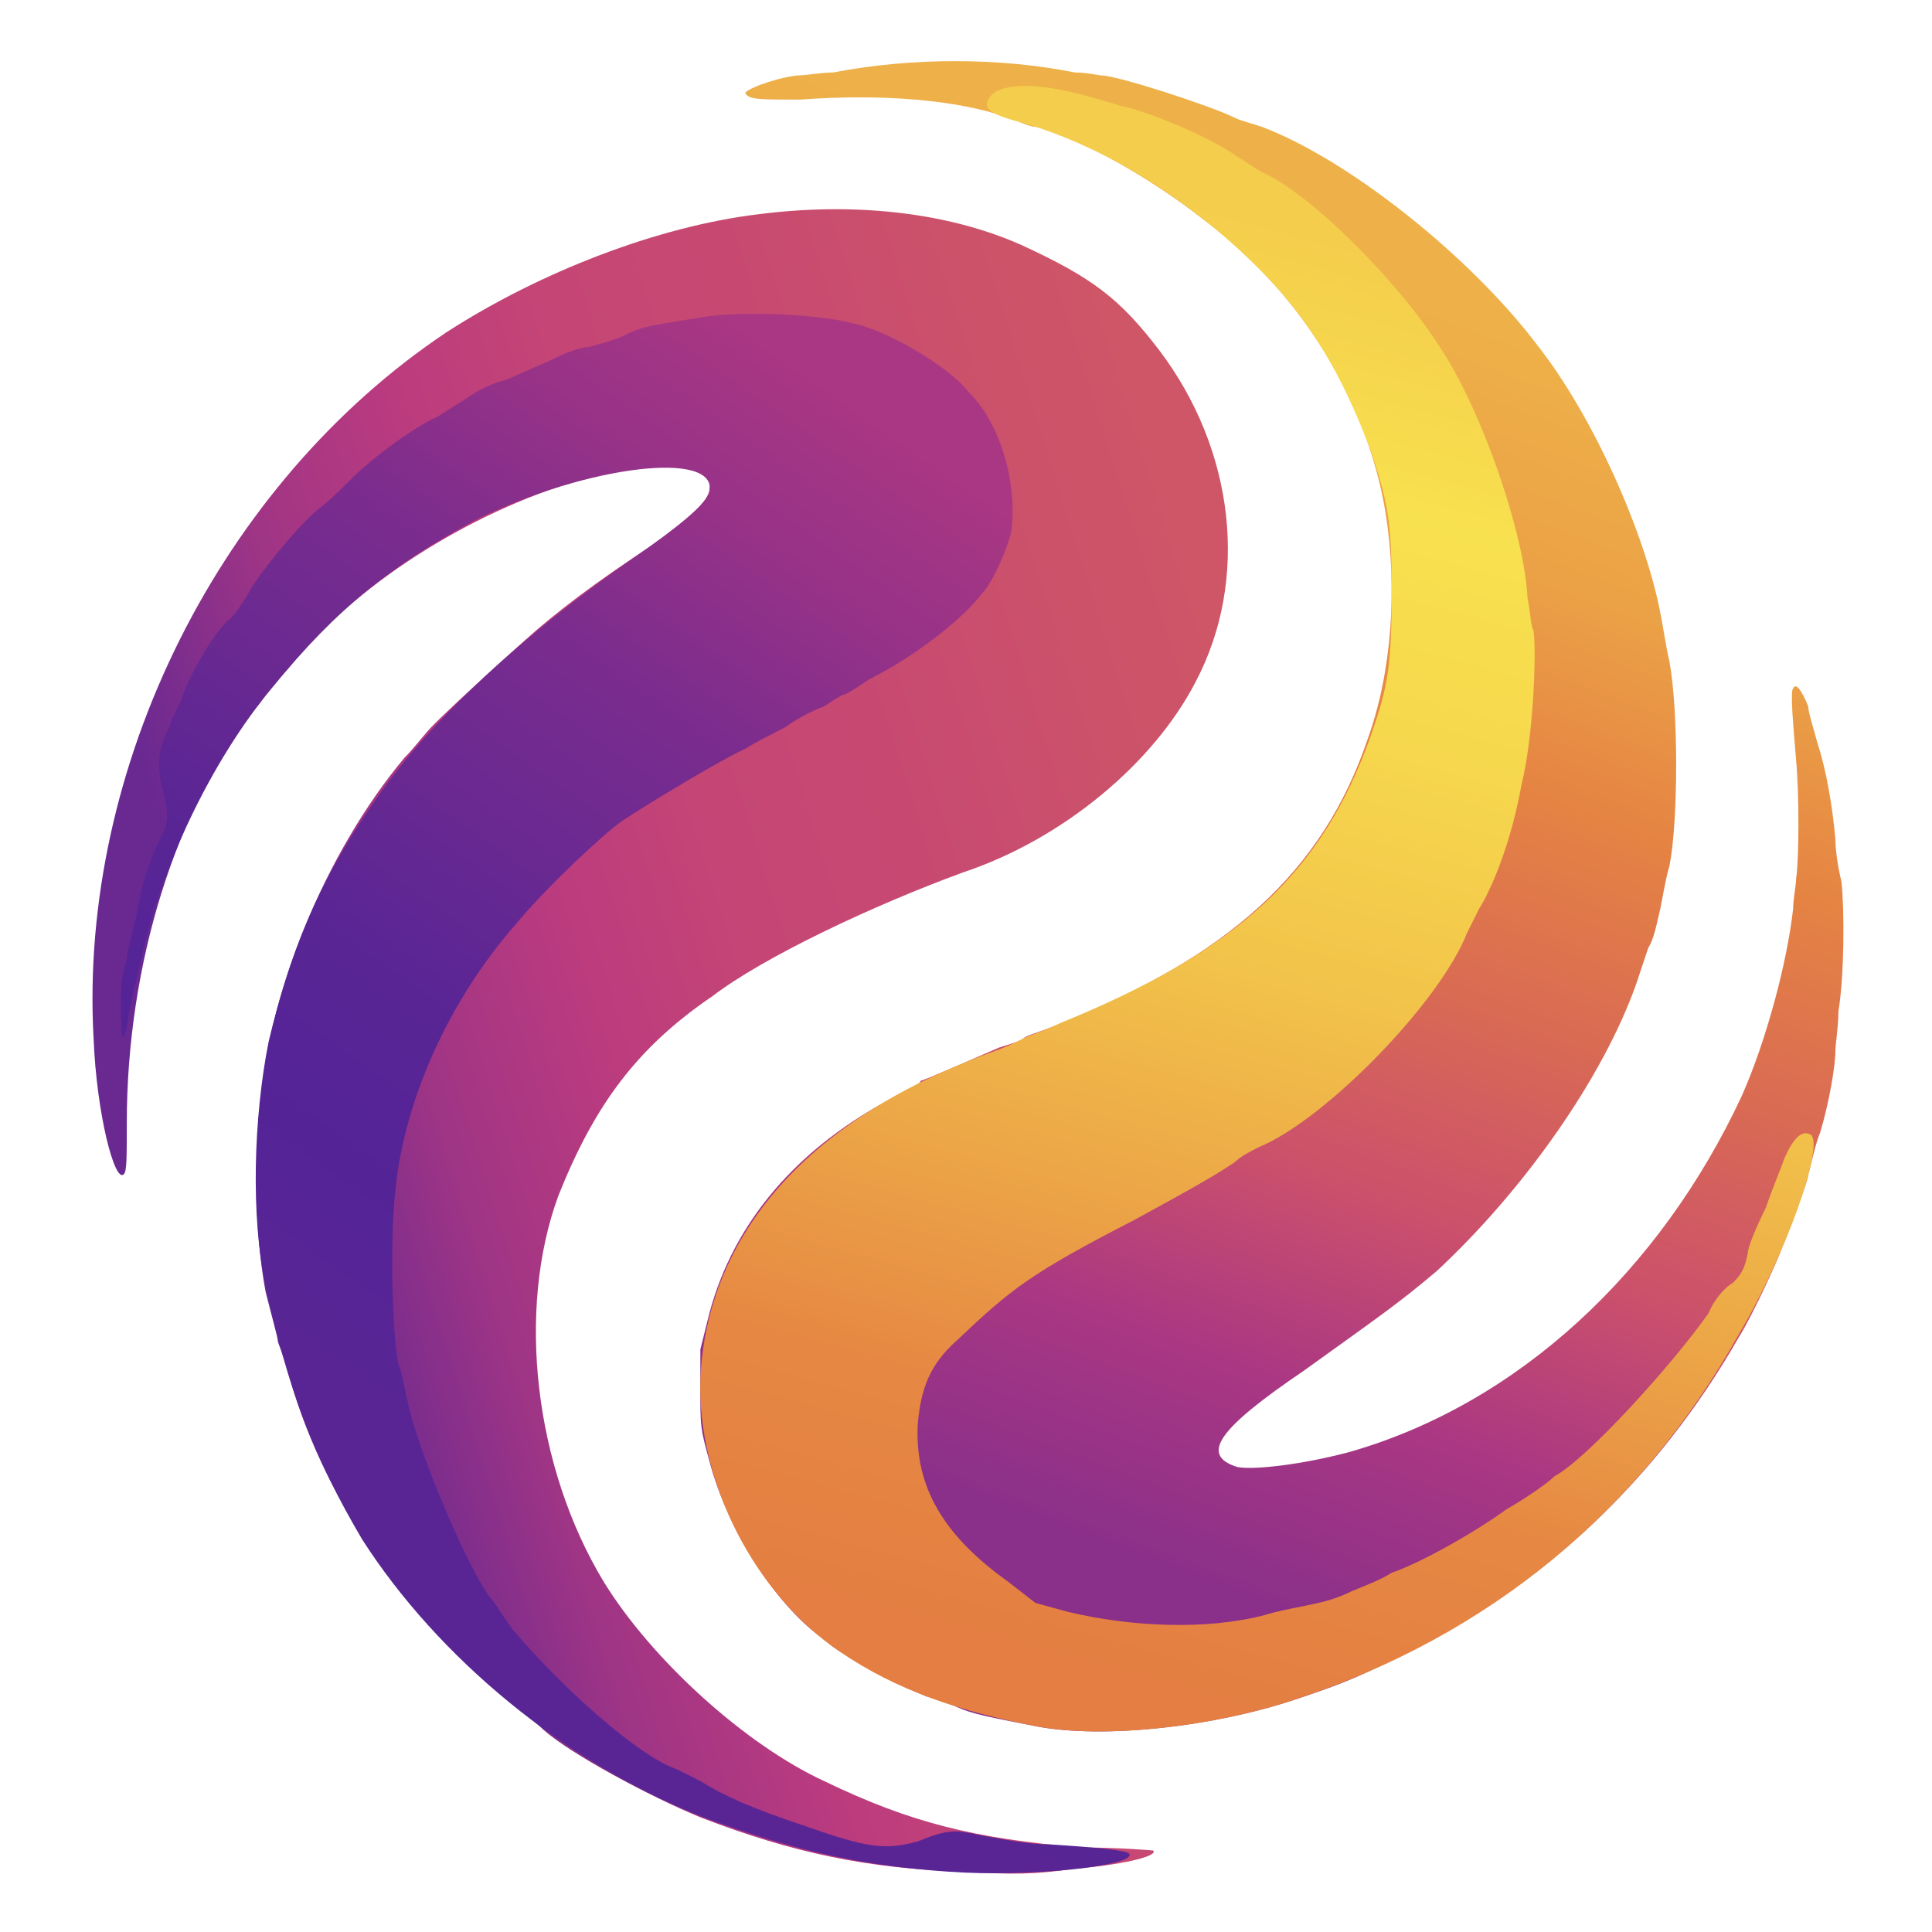
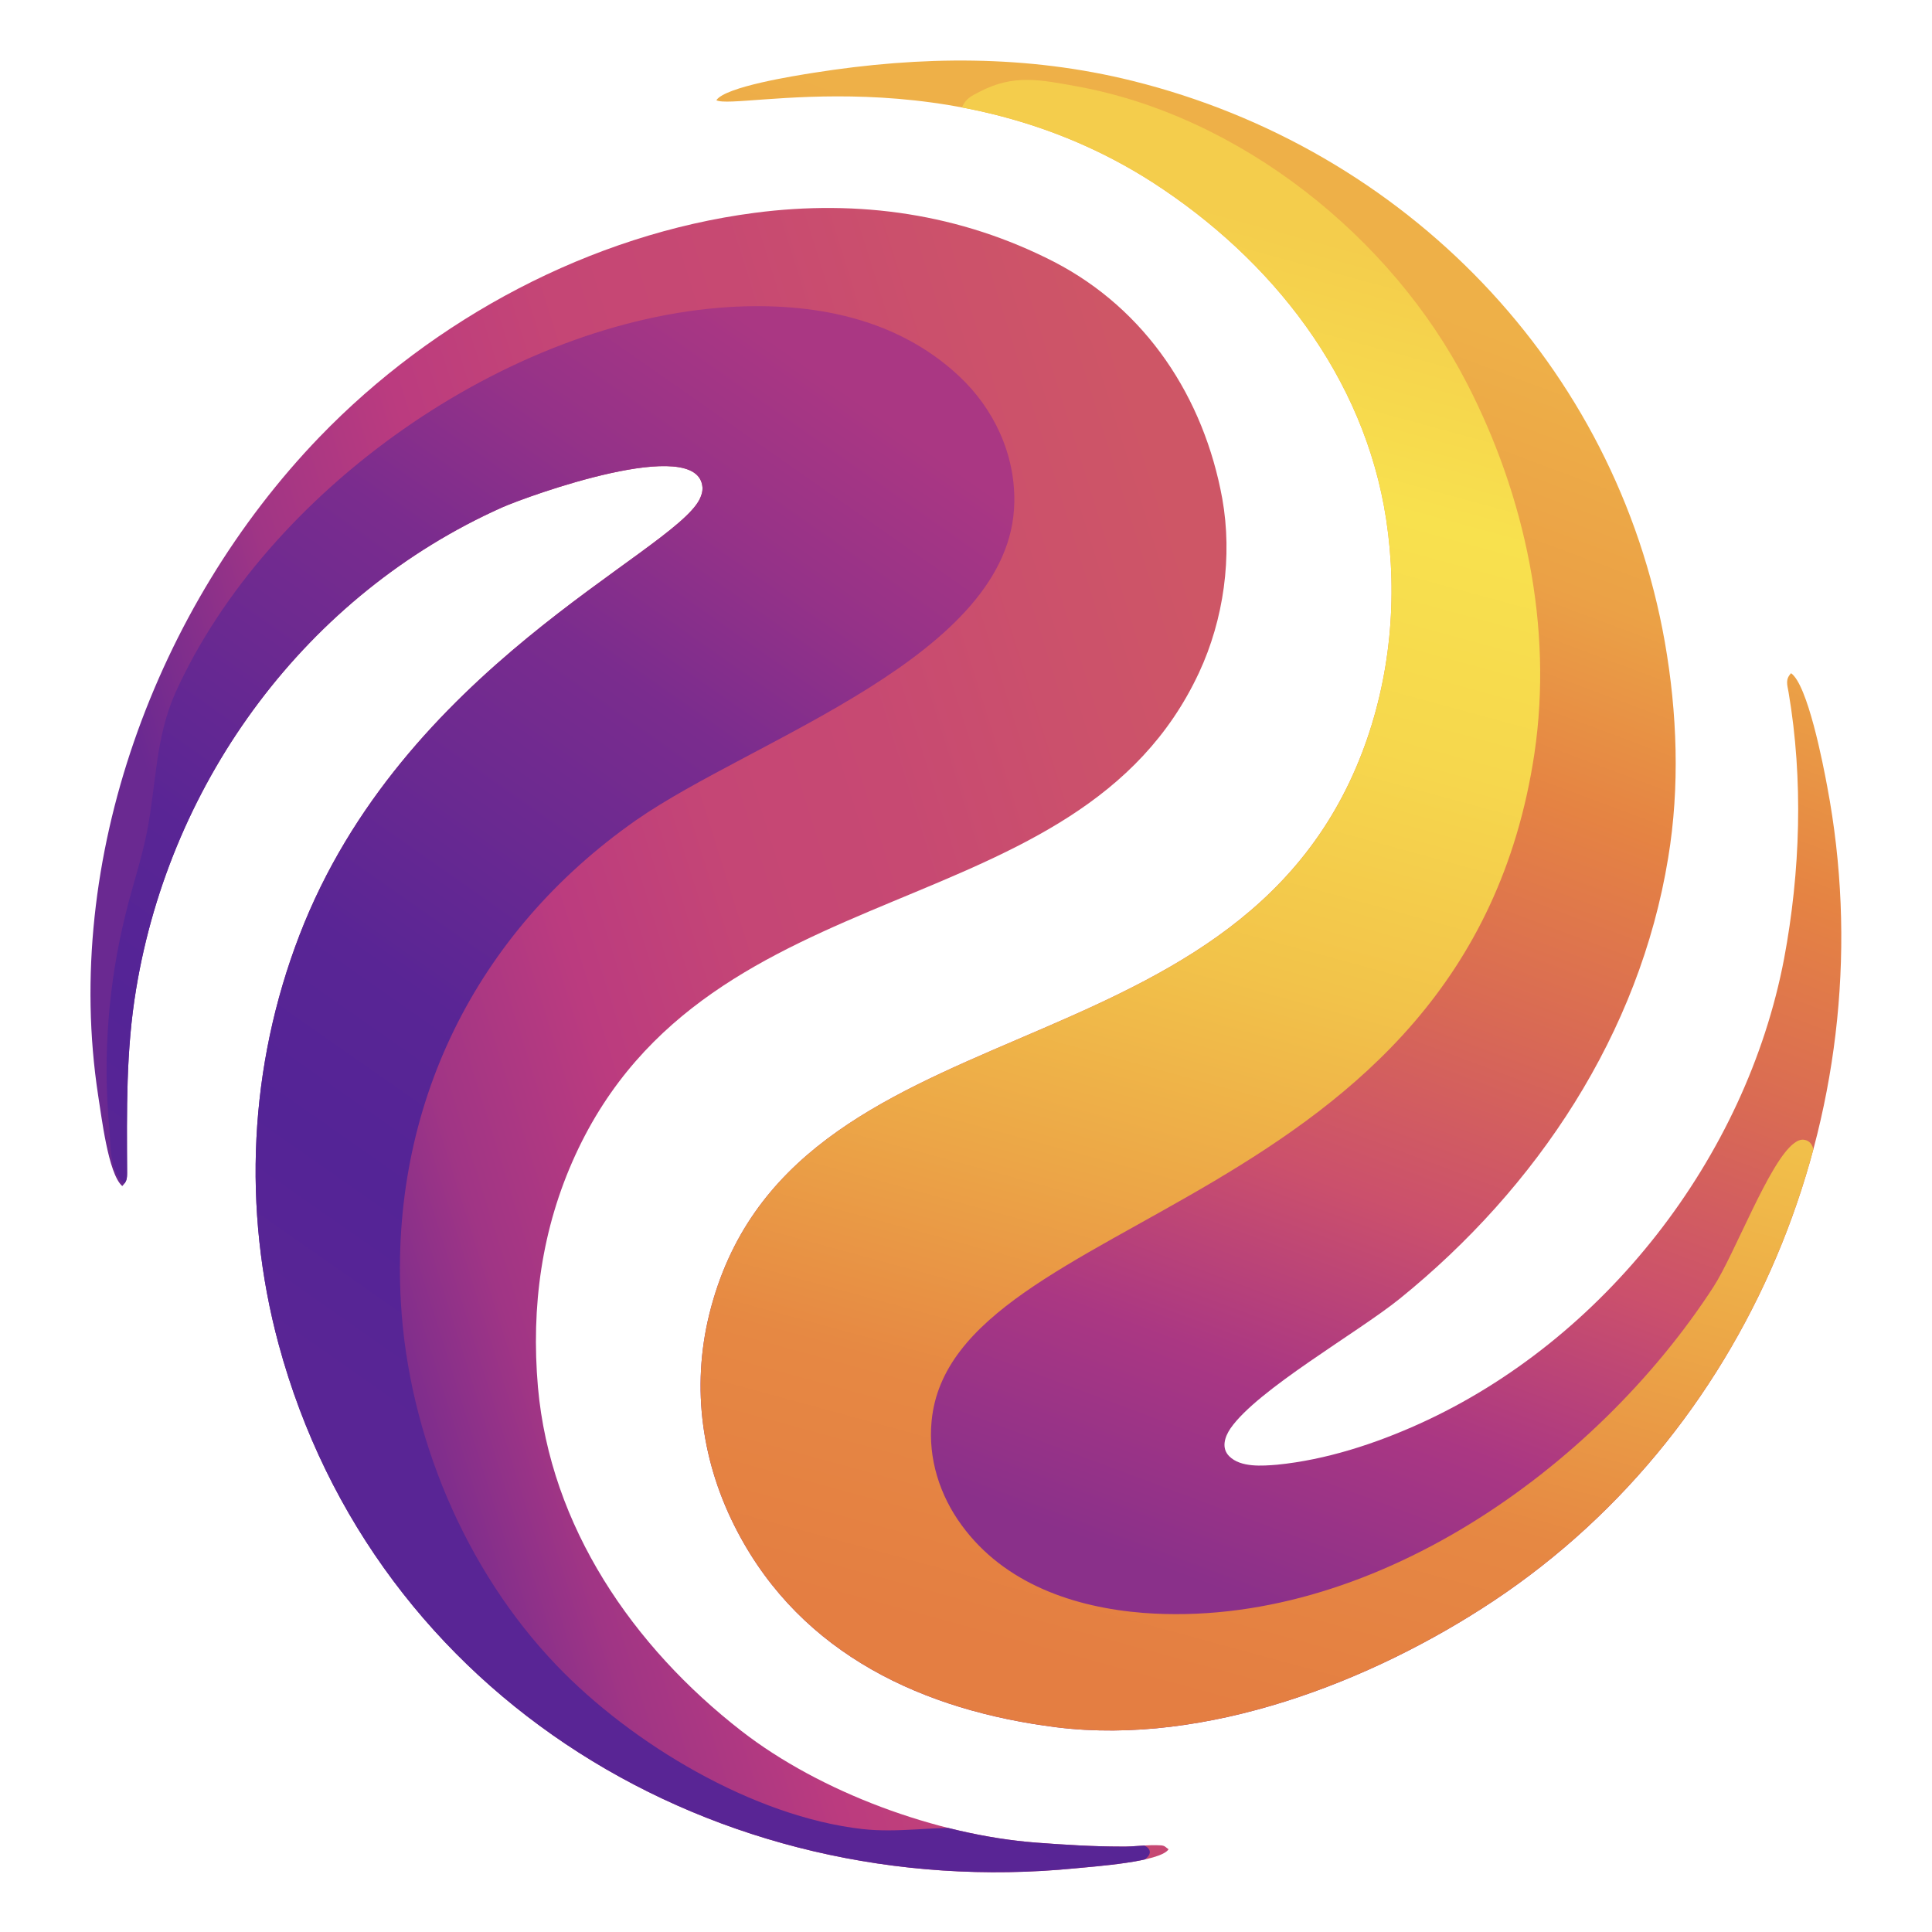
<svg xmlns="http://www.w3.org/2000/svg" viewBox="0 0 64 64" width="512" height="512">
  <defs>
    <linearGradient id="logo-p" x1="5" y1="26" x2="38.5" y2="15.5" gradientUnits="userSpaceOnUse">
      <stop offset="0" stop-color="#6a2991" />
      <stop offset="0.17" stop-color="#a03585" />
      <stop offset="0.33" stop-color="#bb3b7f" />
      <stop offset="0.5" stop-color="#c54675" />
      <stop offset="0.67" stop-color="#c74972" />
      <stop offset="0.83" stop-color="#cb506c" />
      <stop offset="1" stop-color="#ce5666" />
    </linearGradient>
    <linearGradient id="logo-v" x1="10" y1="45" x2="31" y2="15" gradientUnits="userSpaceOnUse">
      <stop offset="0" stop-color="#592595" />
      <stop offset="0.17" stop-color="#542496" />
      <stop offset="0.33" stop-color="#592595" />
      <stop offset="0.5" stop-color="#6a2991" />
      <stop offset="0.67" stop-color="#7a2c8e" />
      <stop offset="0.83" stop-color="#953288" />
      <stop offset="1" stop-color="#aa3783" />
    </linearGradient>
    <linearGradient id="logo-o" x1="48.5" y1="10.6" x2="33.7" y2="50.2" gradientUnits="userSpaceOnUse">
      <stop offset="0" stop-color="#eeb048" />
      <stop offset="0.17" stop-color="#eba146" />
      <stop offset="0.33" stop-color="#e58343" />
      <stop offset="0.5" stop-color="#d96a54" />
      <stop offset="0.67" stop-color="#cb506c" />
      <stop offset="0.83" stop-color="#aa3783" />
      <stop offset="1" stop-color="#8a308a" />
    </linearGradient>
    <linearGradient id="logo-y" x1="41.7" y1="7.3" x2="29.1" y2="53.5" gradientUnits="userSpaceOnUse">
      <stop offset="0" stop-color="#f4cd4c" />
      <stop offset="0.17" stop-color="#f8e14e" />
      <stop offset="0.33" stop-color="#f6d74d" />
      <stop offset="0.5" stop-color="#f2c34a" />
      <stop offset="0.67" stop-color="#eca647" />
      <stop offset="0.83" stop-color="#e68843" />
      <stop offset="1" stop-color="#e47e42" />
    </linearGradient>
+     <path id="logo-l" d="M4.05 39.29C3.58 38.88 3.36 36.95 3.25 36.28C2.06 28.48 5.17 20.10 10.58 14.48C14.37 10.55 19.57 7.76 25.00 7.05C28.45 6.60 31.81 7.08 34.91 8.67C37.97 10.25 39.88 13.17 40.49 16.52C40.83 18.43 40.54 20.52 39.72 22.28C35.71 30.88 23.50 28.60 19.06 38.26C17.94 40.70 17.59 43.29 17.82 45.95C18.23 50.57 20.97 54.55 24.56 57.34C27.17 59.37 31.03 60.79 34.33 61.04C35.27 61.11 36.21 61.17 37.14 61.17C37.58 61.18 38.02 61.10 38.46 61.13C38.59 61.14 38.61 61.19 38.71 61.26C38.44 61.68 36.23 61.83 35.63 61.89C23.77 63.06 12.41 56.29 9.23 44.53C8.02 40.05 8.25 35.32 9.92 30.98C13.32 22.14 22.23 18.36 23.17 16.55C23.23 16.43 23.28 16.29 23.27 16.14C23.13 14.39 17.49 16.43 16.63 16.81C10.17 19.70 5.66 25.81 4.51 32.76C4.17 34.80 4.20 36.79 4.21 38.85C4.21 39.07 4.19 39.14 4.05 39.29Z" />
+     <path id="logo-r" d="M23.73 3.32C24.03 2.87 26.33 2.51 26.96 2.41C30.50 1.85 34.02 1.81 37.52 2.68C46.54 4.92 53.53 12.09 55.15 21.27C55.56 23.61 55.65 26.07 55.26 28.42C54.31 34.24 50.92 39.34 46.37 43.02C44.97 44.15 41.65 46.03 40.76 47.32C40.57 47.60 40.45 47.97 40.72 48.24C41.10 48.62 41.82 48.56 42.31 48.52C43.92 48.36 45.55 47.83 47.03 47.16C53.14 44.39 57.84 38.36 59.10 31.76C59.64 28.88 59.74 25.83 59.25 22.94C59.20 22.66 59.14 22.51 59.33 22.30C59.88 22.68 60.39 25.30 60.53 26.06C62.47 36.32 58.26 47.19 49.48 53.03C45.43 55.72 39.95 57.83 35.01 57.22C30.61 56.67 26.57 54.82 24.43 50.74C23.25 48.50 22.89 45.98 23.50 43.52C26.12 33.00 40.90 36.00 45.13 24.91C46.06 22.47 46.31 19.79 45.92 17.21C45.20 12.48 42.13 8.59 38.18 6.04C31.53 1.77 24.38 3.67 23.73 3.32Z" />
+     <clipPath id="logo-lc">
+       <use href="#logo-l" />
+     </clipPath>
+     <clipPath id="logo-rc">
+       <use href="#logo-r" />
+     </clipPath>
  </defs>
-   <path fill="url(#logo-p)" d="M31.9 62.0C28.8 61.9 26.3 61.4 23.2 60.2C21.5 59.5 18.9 58.1 18.0 57.3C17.8 57.1 17.4 56.8 17.1 56.5C13.4 53.6 10.6 49.5 9.5 45.3C9.4 44.9 9.2 44.5 9.2 44.4C9.2 44.3 9.0 43.6 8.8 42.8C8.5 41.2 8.4 39.0 8.6 36.9C8.8 33.0 10.8 28.2 13.4 25.1C13.7 24.8 14.0 24.4 14.1 24.3C14.3 24.0 16.5 22.0 17.4 21.2C18.4 20.3 19.7 19.3 21.7 18.0C22.6 17.4 23.5 16.6 23.5 16.2C23.7 15.3 21.8 15.2 19.2 15.9C15.5 17.0 11.7 19.4 9.5 22.2C9.2 22.5 8.8 23.0 8.6 23.3C5.8 26.7 4.2 32.0 4.2 37.2C4.2 38.4 4.2 38.8 4.1 38.9C3.8 39.2 3.2 36.9 3.1 34.4C2.6 25.4 7.3 16.0 14.8 11.0C17.9 9.0 21.8 7.5 25.1 7.1C28.2 6.7 31.3 7.0 33.8 8.1C36.2 9.2 37.1 9.9 38.4 11.6C40.9 14.9 41.4 19.2 39.6 22.6C38.2 25.3 35.2 27.8 31.9 28.9C28.9 30.0 25.3 31.7 23.6 33.0C21.1 34.7 19.7 36.6 18.5 39.6C17.1 43.4 17.7 48.6 20.0 52.4C21.6 55.0 24.7 57.8 27.3 59.0C30.2 60.4 32.3 60.9 35.8 61.2C37.1 61.2 38.2 61.3 38.2 61.3C38.4 61.5 37.0 61.8 35.6 61.9C34.3 62.1 33.5 62.1 31.9 62.0Z" />
-   <path fill="url(#logo-v)" d="M31.4 62.0C28.5 61.8 26.3 61.3 23.3 60.2C18.7 58.4 14.5 54.9 12.0 51.0C10.4 48.3 9.5 45.9 8.8 42.6C8.3 40.3 8.4 37.0 8.9 34.5C9.6 31.6 10.5 29.3 12.3 26.7C14.1 24.0 17.2 21.1 21.1 18.4C22.4 17.5 23.4 16.7 23.5 16.3C23.8 14.9 19.5 15.4 15.8 17.2C13.0 18.7 11.2 20.1 9.0 22.8C7.0 25.2 5.3 28.8 4.7 31.7C4.6 32.1 4.5 32.5 4.5 32.6C4.4 32.7 4.4 33.1 4.3 33.4C4.1 34.8 4.0 34.6 4.0 33.2C4.0 32.6 4.1 32.0 4.2 31.8C4.2 31.5 4.4 30.9 4.5 30.4C4.7 29.2 5.0 28.4 5.3 27.8C5.6 27.2 5.6 27.0 5.4 26.2C5.2 25.4 5.2 24.9 5.6 24.1C5.7 23.8 5.9 23.4 6.0 23.2C6.2 22.5 7.0 21.1 7.5 20.6C7.8 20.4 8.0 20.0 8.2 19.7C8.5 19.1 9.8 17.5 10.5 16.9C10.8 16.7 11.3 16.2 11.6 15.9C12.4 15.1 13.8 14.1 14.5 13.8C14.8 13.6 15.3 13.3 15.6 13.1C15.9 12.9 16.3 12.7 16.7 12.6C17.0 12.5 17.6 12.2 18.1 12.0C18.7 11.7 19.2 11.5 19.5 11.5C19.8 11.4 20.3 11.3 20.7 11.1C21.3 10.8 21.5 10.8 23.3 10.5C24.5 10.3 27.1 10.4 28.2 10.7C29.3 10.9 31.4 12.1 32.1 13.0C33.2 14.1 33.7 16.1 33.5 17.6C33.4 18.1 32.9 19.3 32.5 19.7C31.8 20.6 30.2 21.8 28.8 22.5C28.5 22.7 28.2 22.9 28.0 23.0C27.9 23.0 27.6 23.2 27.3 23.4C27.0 23.5 26.4 23.8 26.0 24.1C25.6 24.3 25.0 24.6 24.7 24.8C24.0 25.1 21.5 26.6 20.6 27.2C19.9 27.7 18.0 29.5 17.1 30.6C14.9 33.1 13.4 36.4 13.1 39.4C12.9 41.2 13.0 44.3 13.2 45.2C13.3 45.4 13.4 46.0 13.5 46.4C13.8 48.0 15.6 52.2 16.3 53.0C16.4 53.1 16.7 53.6 17.0 54.0C18.7 56.0 21.2 58.2 22.4 58.6C22.6 58.7 23.0 58.9 23.2 59.0C24.0 59.5 24.9 59.9 26.7 60.5C28.7 61.2 29.3 61.3 30.4 61.0C31.4 60.6 31.6 60.6 32.5 60.8C33.1 60.9 34.0 61.1 34.8 61.1C36.4 61.2 37.3 61.3 37.4 61.4C37.7 61.8 34.1 62.2 31.4 62.0Z" />
-   <path fill="url(#logo-o)" d="M34.4 57.2C32.9 56.9 32.2 56.8 31.6 56.5C31.3 56.4 30.9 56.2 30.7 56.2C30.2 56.0 28.4 55.1 28.0 54.8C27.8 54.7 27.5 54.5 27.3 54.3C25.8 53.3 24.1 50.7 23.5 48.4C23.2 47.3 23.2 47.3 23.2 46.0L23.2 44.7L23.5 43.5C24.3 40.5 26.4 38.0 29.7 36.3C30.1 36.1 30.5 35.9 30.5 35.8C30.6 35.8 32.4 35.0 33.1 34.7C33.4 34.6 33.8 34.5 33.9 34.4C34.0 34.3 34.4 34.2 34.9 34.0C40.7 31.7 43.8 28.9 45.3 24.5C46.1 22.3 46.3 19.5 45.9 17.0C45.3 13.3 43.1 9.7 39.9 7.3C38.0 5.8 35.6 4.5 34.3 4.2C34.1 4.2 33.7 4.0 33.4 3.9C31.7 3.3 29.2 3.1 26.5 3.3C25.2 3.3 24.8 3.3 24.7 3.1C24.6 3.0 25.6 2.6 26.4 2.5C26.7 2.5 27.2 2.4 27.6 2.4C30.2 1.9 33.1 1.9 35.6 2.4C36.0 2.4 36.4 2.5 36.5 2.5C37.0 2.5 40.1 3.5 40.9 3.9C41.1 4.0 41.5 4.1 41.8 4.2C44.7 5.3 48.7 8.5 50.9 11.4C52.8 13.8 54.5 17.7 55.0 20.3C55.1 20.8 55.2 21.5 55.3 21.9C55.6 23.5 55.6 27.2 55.3 28.7C55.2 29.0 55.1 29.6 55.0 30.1C54.9 30.5 54.8 31.1 54.6 31.4C54.5 31.7 54.3 32.3 54.2 32.6C53.1 35.7 50.5 39.4 47.6 42.1C46.3 43.2 45.7 43.6 43.2 45.4C40.4 47.3 39.7 48.2 41.0 48.6C41.6 48.7 43.2 48.5 44.7 48.1C50.3 46.5 55.0 42.1 57.7 36.3C58.5 34.5 59.2 31.9 59.4 30.1C59.4 29.8 59.5 29.3 59.5 29.1C59.6 28.4 59.6 26.3 59.5 25.2C59.4 24.0 59.3 22.9 59.4 22.8C59.5 22.6 59.7 22.9 59.9 23.4C59.9 23.6 60.1 24.2 60.2 24.6C60.5 25.5 60.7 26.7 60.8 27.8C60.8 28.2 60.9 28.8 61.0 29.2C61.1 30.1 61.1 32.3 60.9 33.5C60.9 34.0 60.8 34.6 60.8 34.8C60.8 35.3 60.6 36.5 60.3 37.5C60.1 38.0 60.0 38.6 59.9 38.9C59.9 39.1 59.6 39.8 59.4 40.4C59.2 40.9 59.0 41.4 59.0 41.4C59.0 41.5 58.1 43.5 57.6 44.3C54.9 49.0 51.1 52.6 46.3 54.9C44.9 55.6 44.4 55.8 42.9 56.3C40.2 57.2 36.6 57.6 34.4 57.2Z" />
-   <path fill="url(#logo-y)" d="M34.4 57.2C31.8 56.7 29.7 56.0 27.8 54.7C25.0 52.8 23.1 49.1 23.2 45.7C23.4 40.9 26.8 37.0 33.0 34.8C33.3 34.7 33.7 34.5 33.9 34.4C34.1 34.3 34.7 34.1 35.1 33.9C41.0 31.5 43.8 28.9 45.4 24.4C46.0 22.7 46.1 22.0 46.1 19.6C46.1 17.3 46.0 16.7 45.4 14.9C44.4 12.3 43.4 10.6 41.7 8.9C39.3 6.5 36.6 4.9 34.0 4.1C32.8 3.8 32.5 3.6 32.8 3.2C33.1 2.8 34.1 2.7 35.7 3.1C36.1 3.2 36.8 3.4 37.1 3.5C38.1 3.7 40.2 4.6 41.0 5.2C41.2 5.3 41.6 5.6 41.8 5.7C43.4 6.4 46.3 9.3 47.7 11.5C49.1 13.6 50.5 17.7 50.6 19.8C50.7 20.3 50.7 20.7 50.8 20.9C50.9 21.6 50.8 24.4 50.4 26.0C50.1 27.7 49.5 29.3 49.0 30.1C48.9 30.3 48.7 30.7 48.6 30.9C47.7 33.2 43.9 37.1 41.7 38.0C41.5 38.1 41.1 38.3 40.9 38.5C40.3 38.9 39.8 39.2 37.6 40.4C34.1 42.2 33.5 42.7 31.7 44.4C30.8 45.2 30.5 46.0 30.4 47.2C30.3 49.3 31.3 50.9 33.4 52.4L34.3 53.1L35.4 53.4C37.5 53.9 40.0 54.0 41.9 53.5C42.2 53.4 42.7 53.3 43.2 53.2C43.7 53.1 44.2 53.0 44.8 52.7C45.3 52.5 45.8 52.3 46.1 52.1C47.0 51.8 48.8 50.8 49.9 50.0C50.6 49.6 51.3 49.1 51.5 48.9C52.6 48.3 55.4 45.2 56.6 43.5C56.8 43.0 57.2 42.6 57.4 42.5C57.7 42.2 57.8 42.0 57.9 41.5C57.9 41.3 58.2 40.6 58.5 40.0C58.7 39.4 59.0 38.7 59.1 38.4C59.4 37.7 59.7 37.4 60.0 37.6C60.4 38.0 59.2 41.5 57.6 44.2C54.3 50.1 49.3 54.2 42.9 56.3C40.2 57.2 36.7 57.6 34.4 57.2Z" />
+   <use href="#logo-l" fill="url(#logo-p)" />
+   <path clip-path="url(#logo-lc)" fill="url(#logo-v)" d="M4.18 39.24C3.62 38.89 3.67 37.96 3.62 37.36C3.40 35.00 3.59 32.58 4.16 30.28C4.38 29.37 4.69 28.47 4.87 27.55C5.18 25.97 5.14 24.46 5.81 22.95C8.84 16.25 16.81 10.62 24.17 10.17C26.91 10.01 29.69 10.52 31.76 12.45C32.92 13.53 33.63 15.04 33.60 16.64C33.52 21.74 24.94 24.47 21.07 27.17C15.74 30.90 12.91 36.67 13.28 43.15C13.53 47.53 15.40 52.00 18.44 55.17C20.92 57.76 24.95 60.18 28.57 60.59C29.73 60.72 30.90 60.51 32.07 60.55C32.95 60.58 37.45 60.81 37.97 61.17C38.08 61.24 38.13 61.35 38.05 61.47C37.61 62.09 35.36 62.18 34.65 62.23C22.41 62.99 11.04 55.14 8.60 42.92C6.70 33.47 11.16 25.80 18.37 20.07C18.97 19.60 23.19 16.94 22.32 16.15C21.77 15.64 20.24 15.98 19.59 16.13C15.17 17.16 11.26 20.01 8.60 23.63C5.81 27.42 4.56 32.12 4.45 36.78C4.44 37.39 4.69 38.93 4.18 39.24Z" />
+   <use href="#logo-r" fill="url(#logo-o)" />
+   <path clip-path="url(#logo-rc)" fill="url(#logo-y)" d="M31.87 3.55C31.99 3.27 32.17 3.18 32.45 3.04C33.58 2.45 34.45 2.64 35.67 2.86C41.07 3.84 46.09 7.84 48.59 12.69C50.52 16.43 51.45 20.77 50.83 24.96C48.54 40.23 31.52 40.07 30.86 47.08C30.74 48.31 31.13 49.54 31.86 50.53C33.27 52.46 35.58 53.25 37.88 53.43C45.37 53.99 52.85 48.66 56.76 42.63C57.47 41.53 58.60 38.50 59.42 37.88C59.52 37.80 59.65 37.73 59.78 37.76C60.94 37.97 58.61 42.79 58.26 43.45C54.53 50.50 47.45 56.18 39.43 57.31C35.38 57.88 31.09 57.22 27.71 54.80C25.16 52.97 23.37 50.03 23.03 46.90C22.82 44.92 23.26 42.86 24.23 41.12C29.27 32.11 43.06 35.14 45.50 22.51C46.10 19.39 45.68 16.13 44.36 13.25C42.46 9.10 38.83 6.35 34.71 4.62C34.08 4.36 32.55 4.01 32.13 3.82C31.99 3.75 31.95 3.66 31.87 3.55Z" />
</svg>
